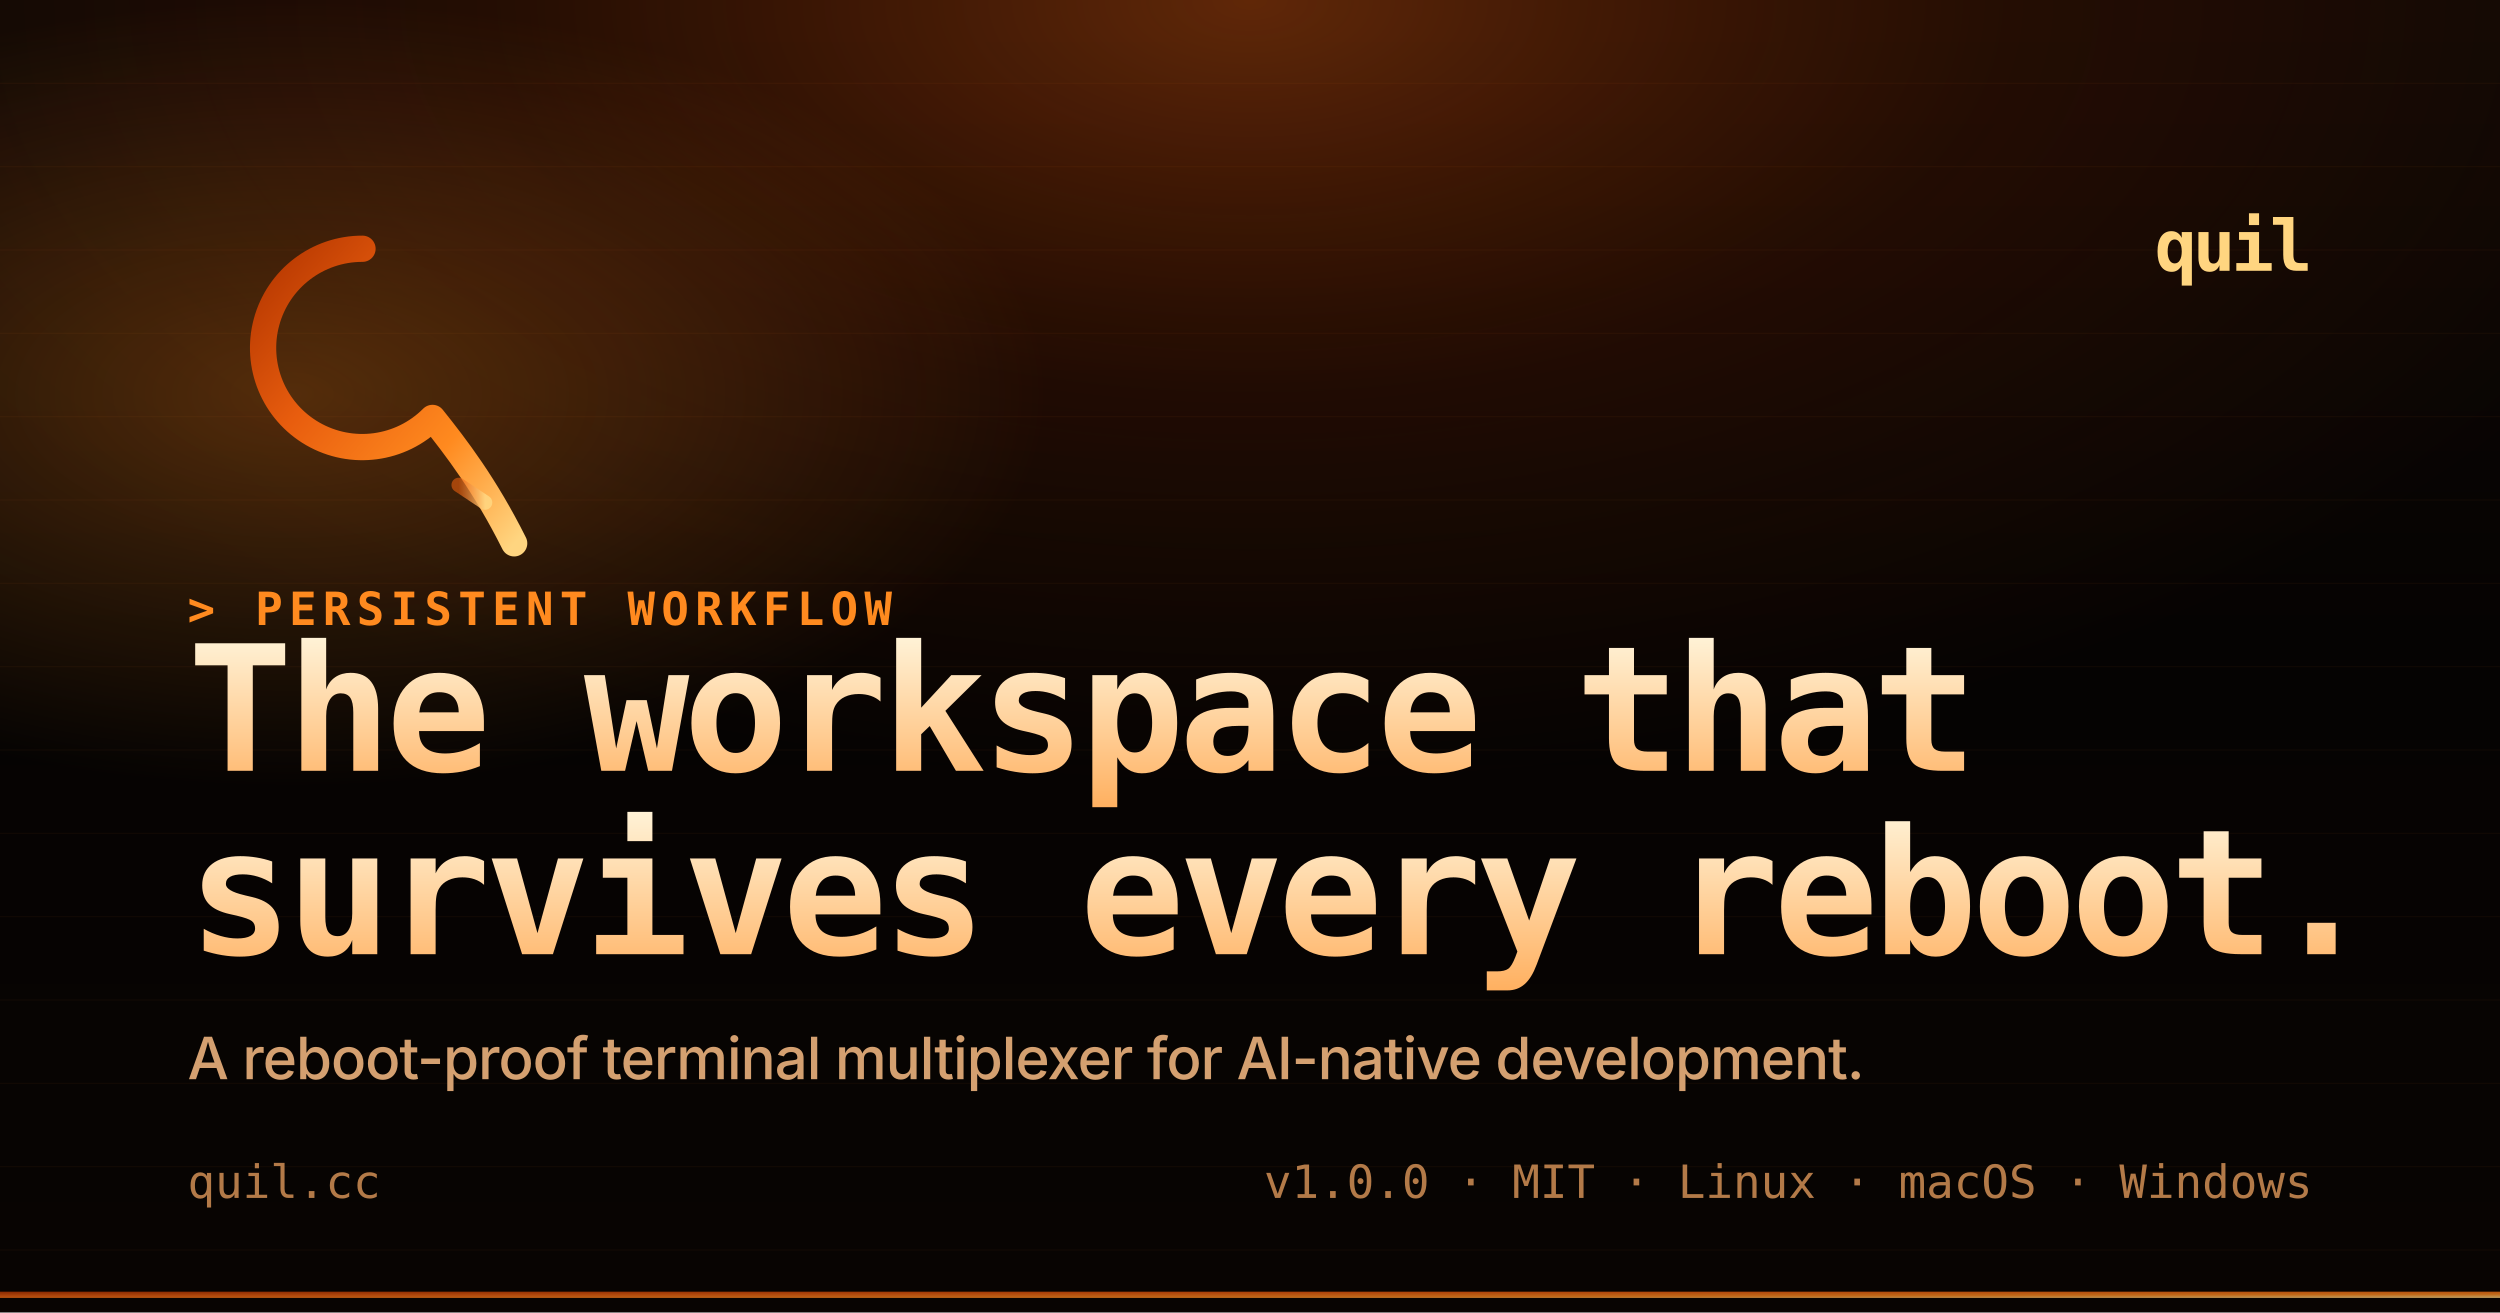
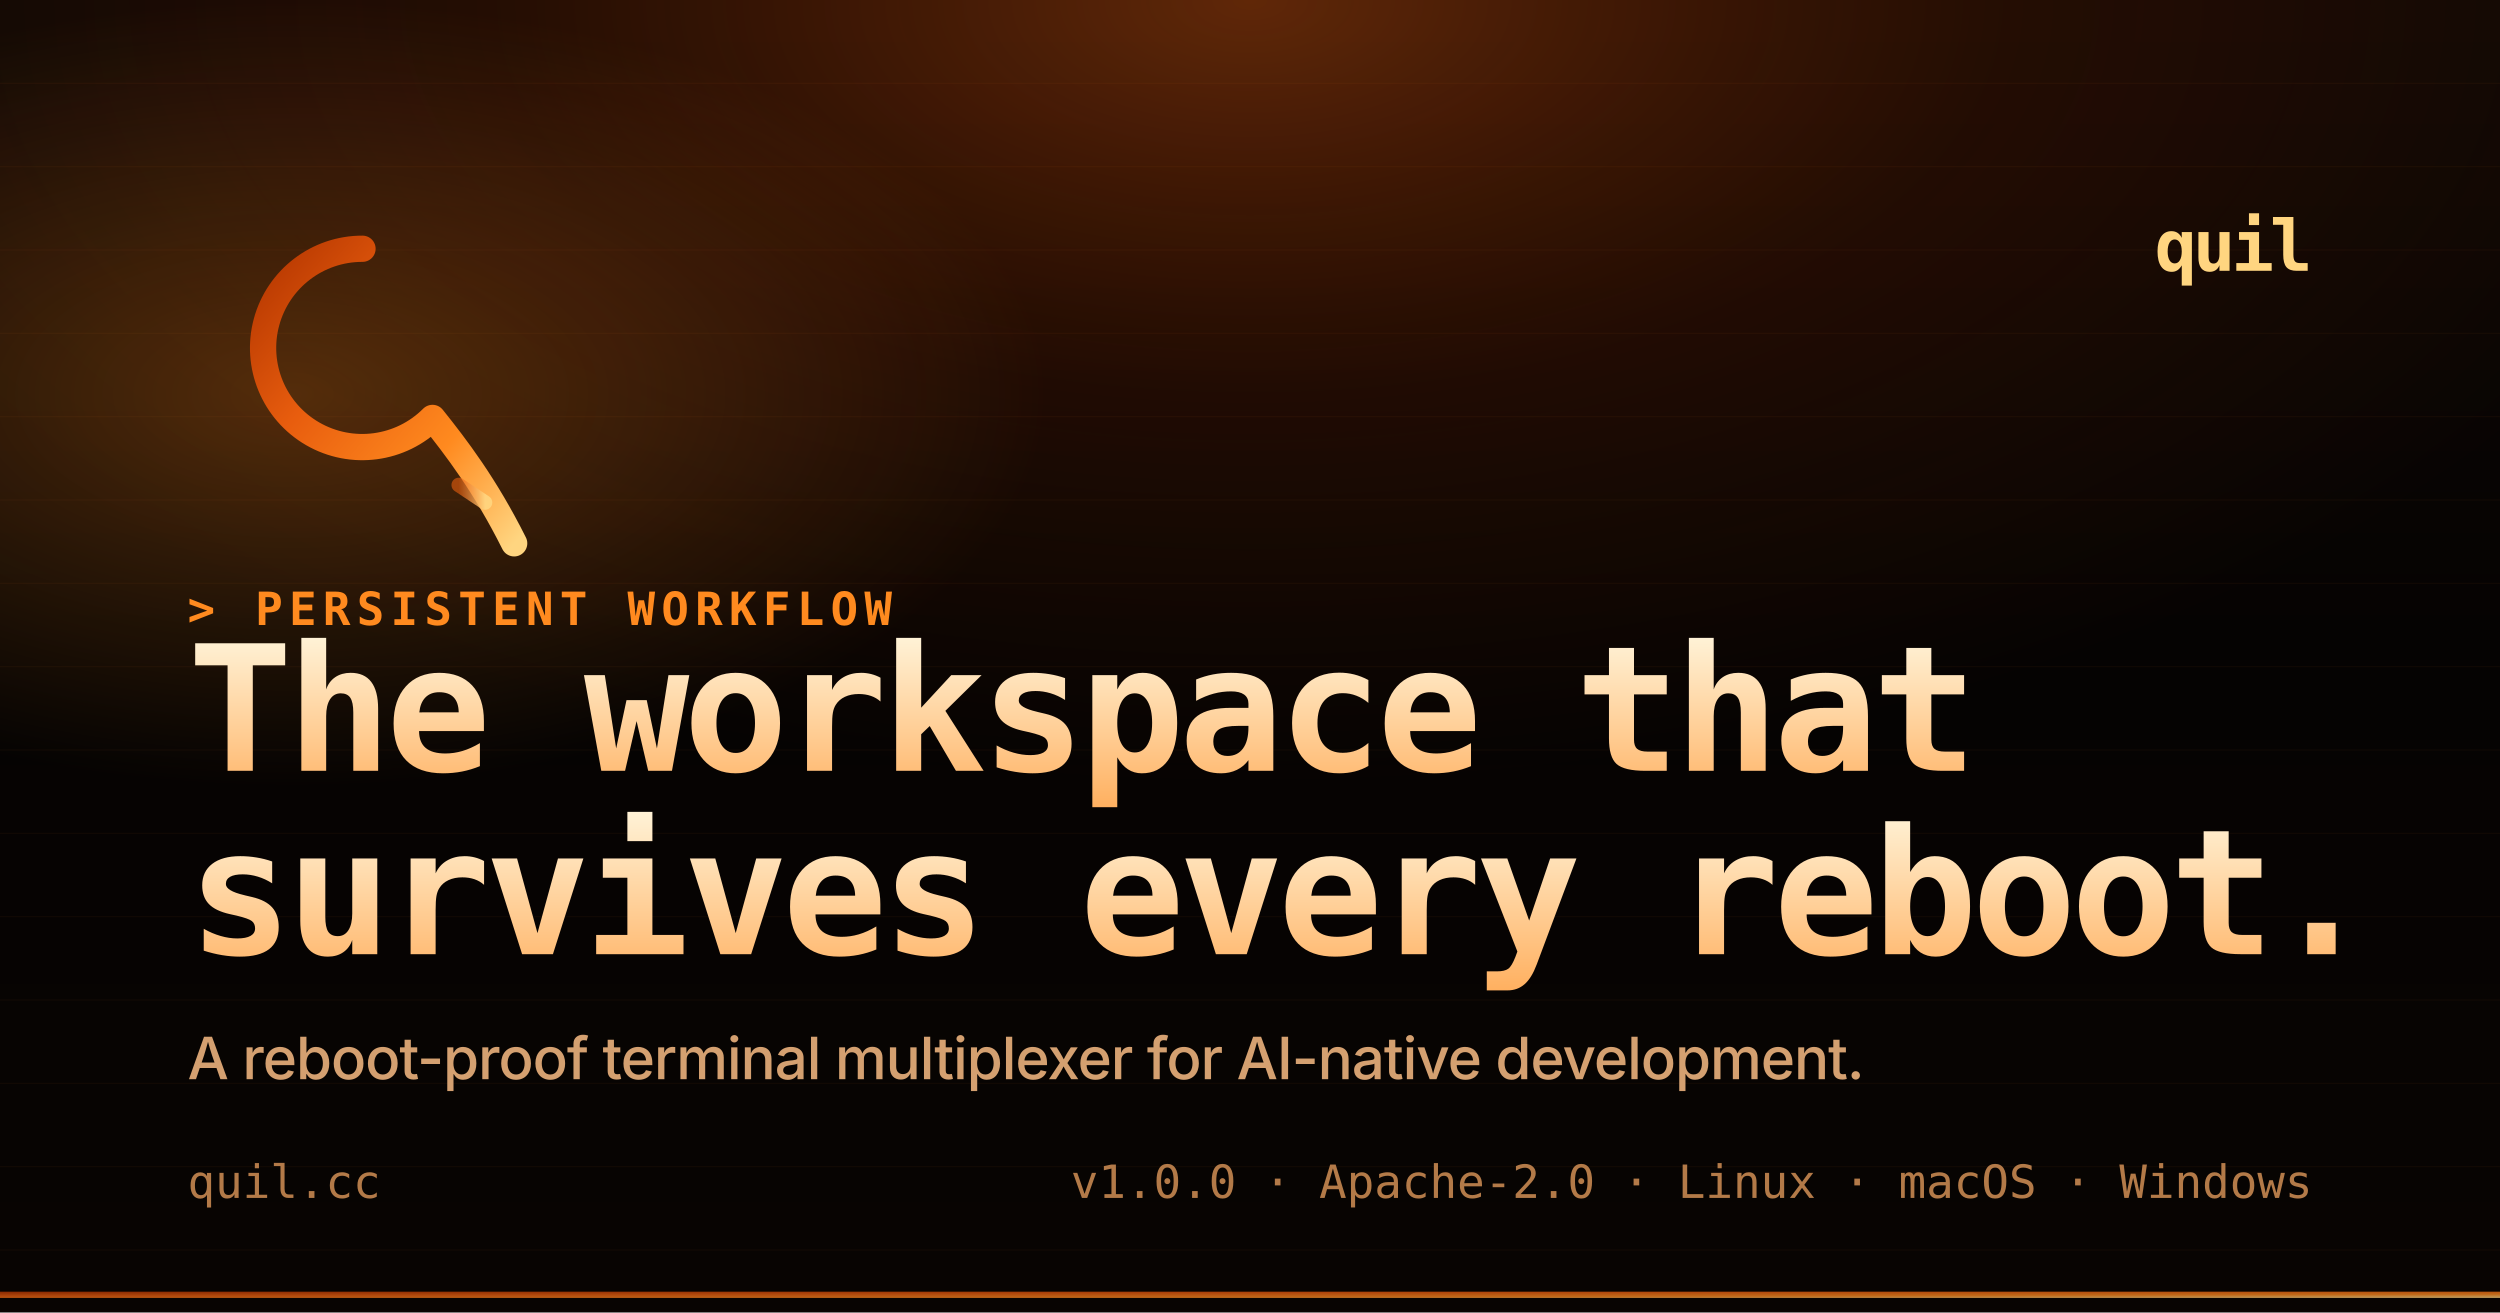
<svg xmlns="http://www.w3.org/2000/svg" viewBox="0 0 1200 630" width="1200" height="630" role="img" aria-label="Quil — The workspace that survives every reboot.">
  <defs>
    <linearGradient id="bg" x1="0%" y1="0%" x2="0%" y2="100%">
      <stop offset="0%" stop-color="#0D0704" />
      <stop offset="50%" stop-color="#050302" />
      <stop offset="100%" stop-color="#080402" />
    </linearGradient>
    <radialGradient id="glowEmber" cx="50%" cy="0%" r="60%">
      <stop offset="0%" stop-color="#E85D0E" stop-opacity="0.38" />
      <stop offset="50%" stop-color="#B33500" stop-opacity="0.14" />
      <stop offset="100%" stop-color="#B33500" stop-opacity="0" />
    </radialGradient>
    <radialGradient id="glowBrand" cx="12%" cy="30%" r="30%">
      <stop offset="0%" stop-color="#FF8A1F" stop-opacity="0.28" />
      <stop offset="100%" stop-color="#FF8A1F" stop-opacity="0" />
    </radialGradient>
    <linearGradient id="ogStroke" x1="0%" y1="0%" x2="100%" y2="100%">
      <stop offset="0%" stop-color="#B33500" />
      <stop offset="35%" stop-color="#E85D0E" />
      <stop offset="70%" stop-color="#FF8A1F" />
      <stop offset="100%" stop-color="#FFD580" />
    </linearGradient>
    <linearGradient id="ogBarb" x1="0%" y1="0%" x2="100%" y2="0%">
      <stop offset="0%" stop-color="#E85D0E" stop-opacity="0.6" />
      <stop offset="100%" stop-color="#FFD580" stop-opacity="0.9" />
    </linearGradient>
    <linearGradient id="ogTitle" x1="0%" y1="0%" x2="0%" y2="100%">
      <stop offset="0%" stop-color="#FFF2D6" />
      <stop offset="100%" stop-color="#FFB060" />
    </linearGradient>
  </defs>
  <rect x="0" y="0" width="1200" height="630" fill="url(#bg)" />
  <rect x="0" y="0" width="1200" height="630" fill="url(#glowEmber)" />
  <rect x="0" y="0" width="1200" height="630" fill="url(#glowBrand)" />
  <g stroke="#FF8A1F" stroke-width="0.5" stroke-opacity="0.05">
    <line x1="0" y1="40" x2="1200" y2="40" />
    <line x1="0" y1="80" x2="1200" y2="80" />
    <line x1="0" y1="120" x2="1200" y2="120" />
    <line x1="0" y1="160" x2="1200" y2="160" />
    <line x1="0" y1="200" x2="1200" y2="200" />
    <line x1="0" y1="240" x2="1200" y2="240" />
    <line x1="0" y1="280" x2="1200" y2="280" />
    <line x1="0" y1="320" x2="1200" y2="320" />
    <line x1="0" y1="360" x2="1200" y2="360" />
    <line x1="0" y1="400" x2="1200" y2="400" />
    <line x1="0" y1="440" x2="1200" y2="440" />
    <line x1="0" y1="480" x2="1200" y2="480" />
    <line x1="0" y1="520" x2="1200" y2="520" />
    <line x1="0" y1="560" x2="1200" y2="560" />
    <line x1="0" y1="600" x2="1200" y2="600" />
  </g>
  <g transform="translate(90, 90) scale(1.4)">
    <path d="M 60 21          A 34 34 0 1 0 84 79          C 92 89 102 102 112 122" fill="none" stroke="url(#ogStroke)" stroke-width="9" stroke-linecap="round" stroke-linejoin="round" />
    <path d="M 102 108 L 93 102" fill="none" stroke="url(#ogBarb)" stroke-width="5" stroke-linecap="round" />
  </g>
  <text x="1110" y="130" text-anchor="end" font-family="'JetBrains Mono', 'SF Mono', ui-monospace, monospace" font-size="34" font-weight="700" letter-spacing="-2" fill="#FFD580">quil</text>
  <text x="90" y="300" font-family="'JetBrains Mono', 'SF Mono', ui-monospace, monospace" font-size="22" font-weight="700" letter-spacing="3" fill="#FF8A1F">&gt; PERSISTENT WORKFLOW</text>
  <text x="90" y="370" font-family="'JetBrains Mono', 'SF Mono', ui-monospace, monospace" font-size="84" font-weight="700" letter-spacing="-3" fill="url(#ogTitle)">The workspace that</text>
  <text x="90" y="458" font-family="'JetBrains Mono', 'SF Mono', ui-monospace, monospace" font-size="84" font-weight="700" letter-spacing="-3" fill="url(#ogTitle)">survives every reboot.</text>
  <text x="90" y="518" font-family="'Inter', 'SF Pro Display', system-ui, sans-serif" font-size="28" font-weight="500" letter-spacing="-0.5" fill="#D4A070">A reboot-proof terminal multiplexer for AI-native development.</text>
  <g font-family="'JetBrains Mono', ui-monospace, monospace" font-size="22" fill="#B37A48">
    <text x="90" y="575">quil.cc</text>
-     <text x="1110" y="575" text-anchor="end">v1.0.0  ·  MIT  ·  Linux · macOS · Windows</text>
+     <text x="1110" y="575" text-anchor="end">v1.0.0  ·  Apache-2.0  ·  Linux · macOS · Windows</text>
  </g>
  <rect x="0" y="620" width="1200" height="3" fill="url(#ogStroke)" opacity="0.75" />
</svg>
